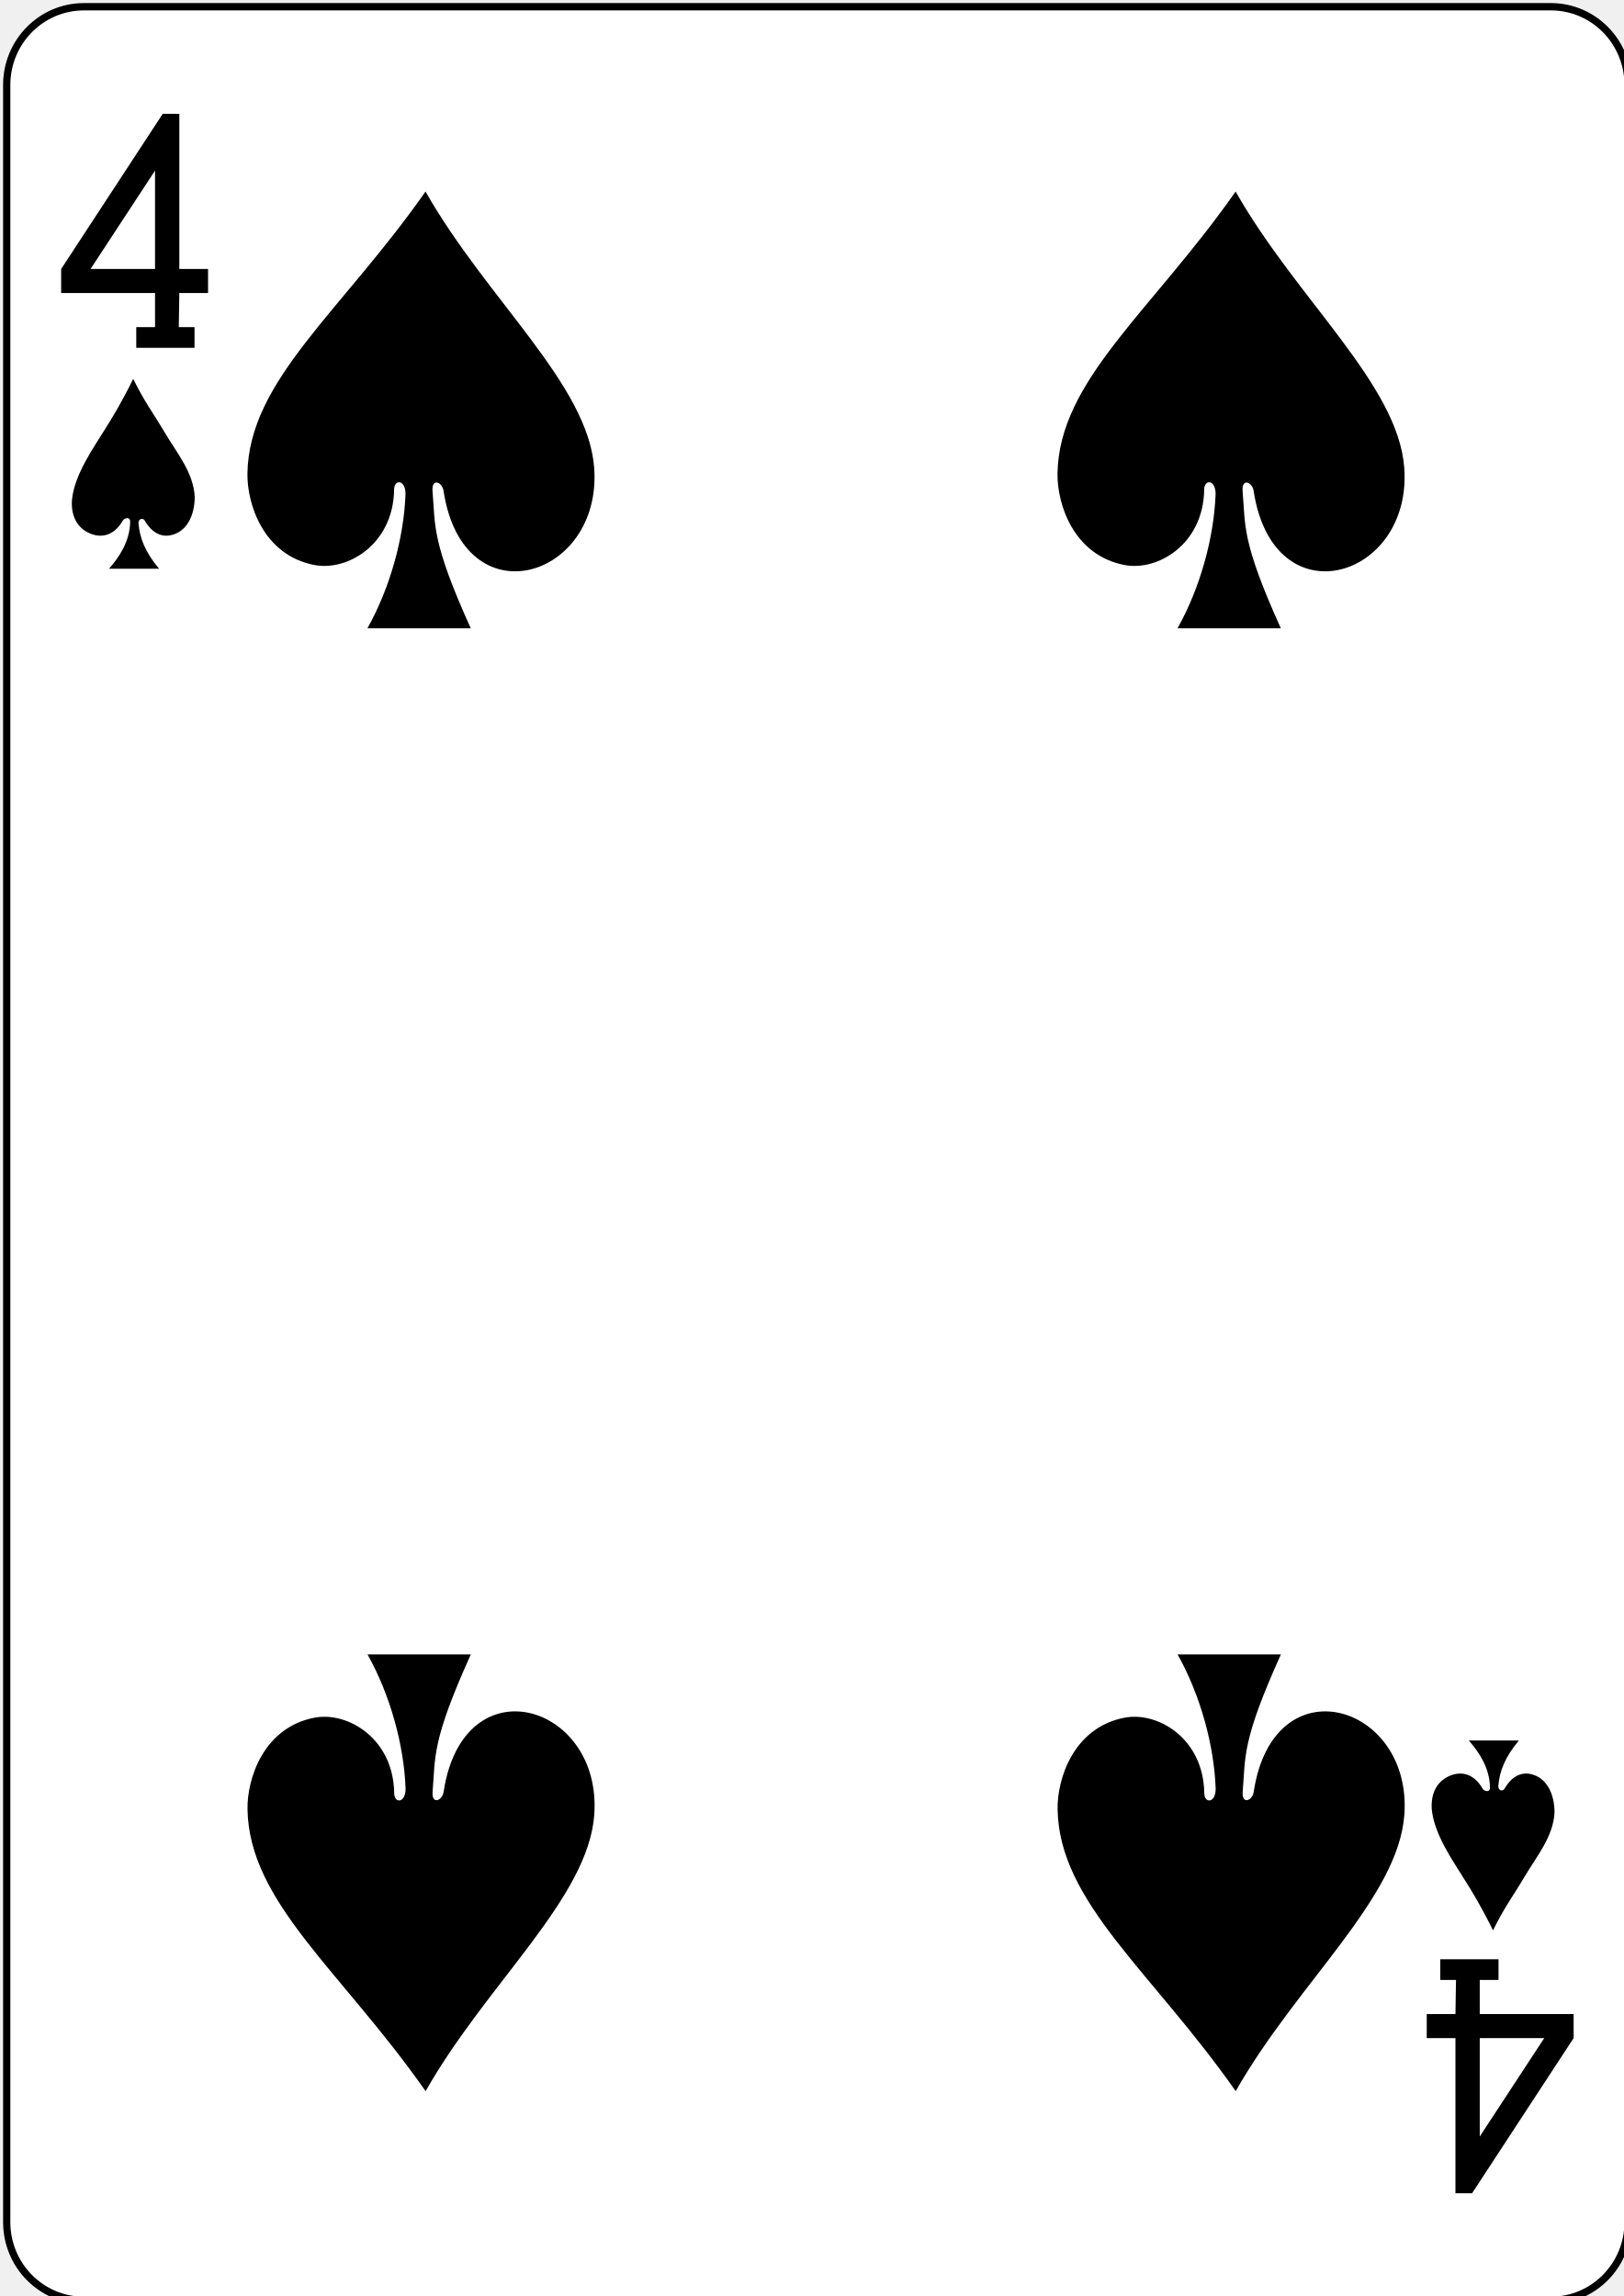
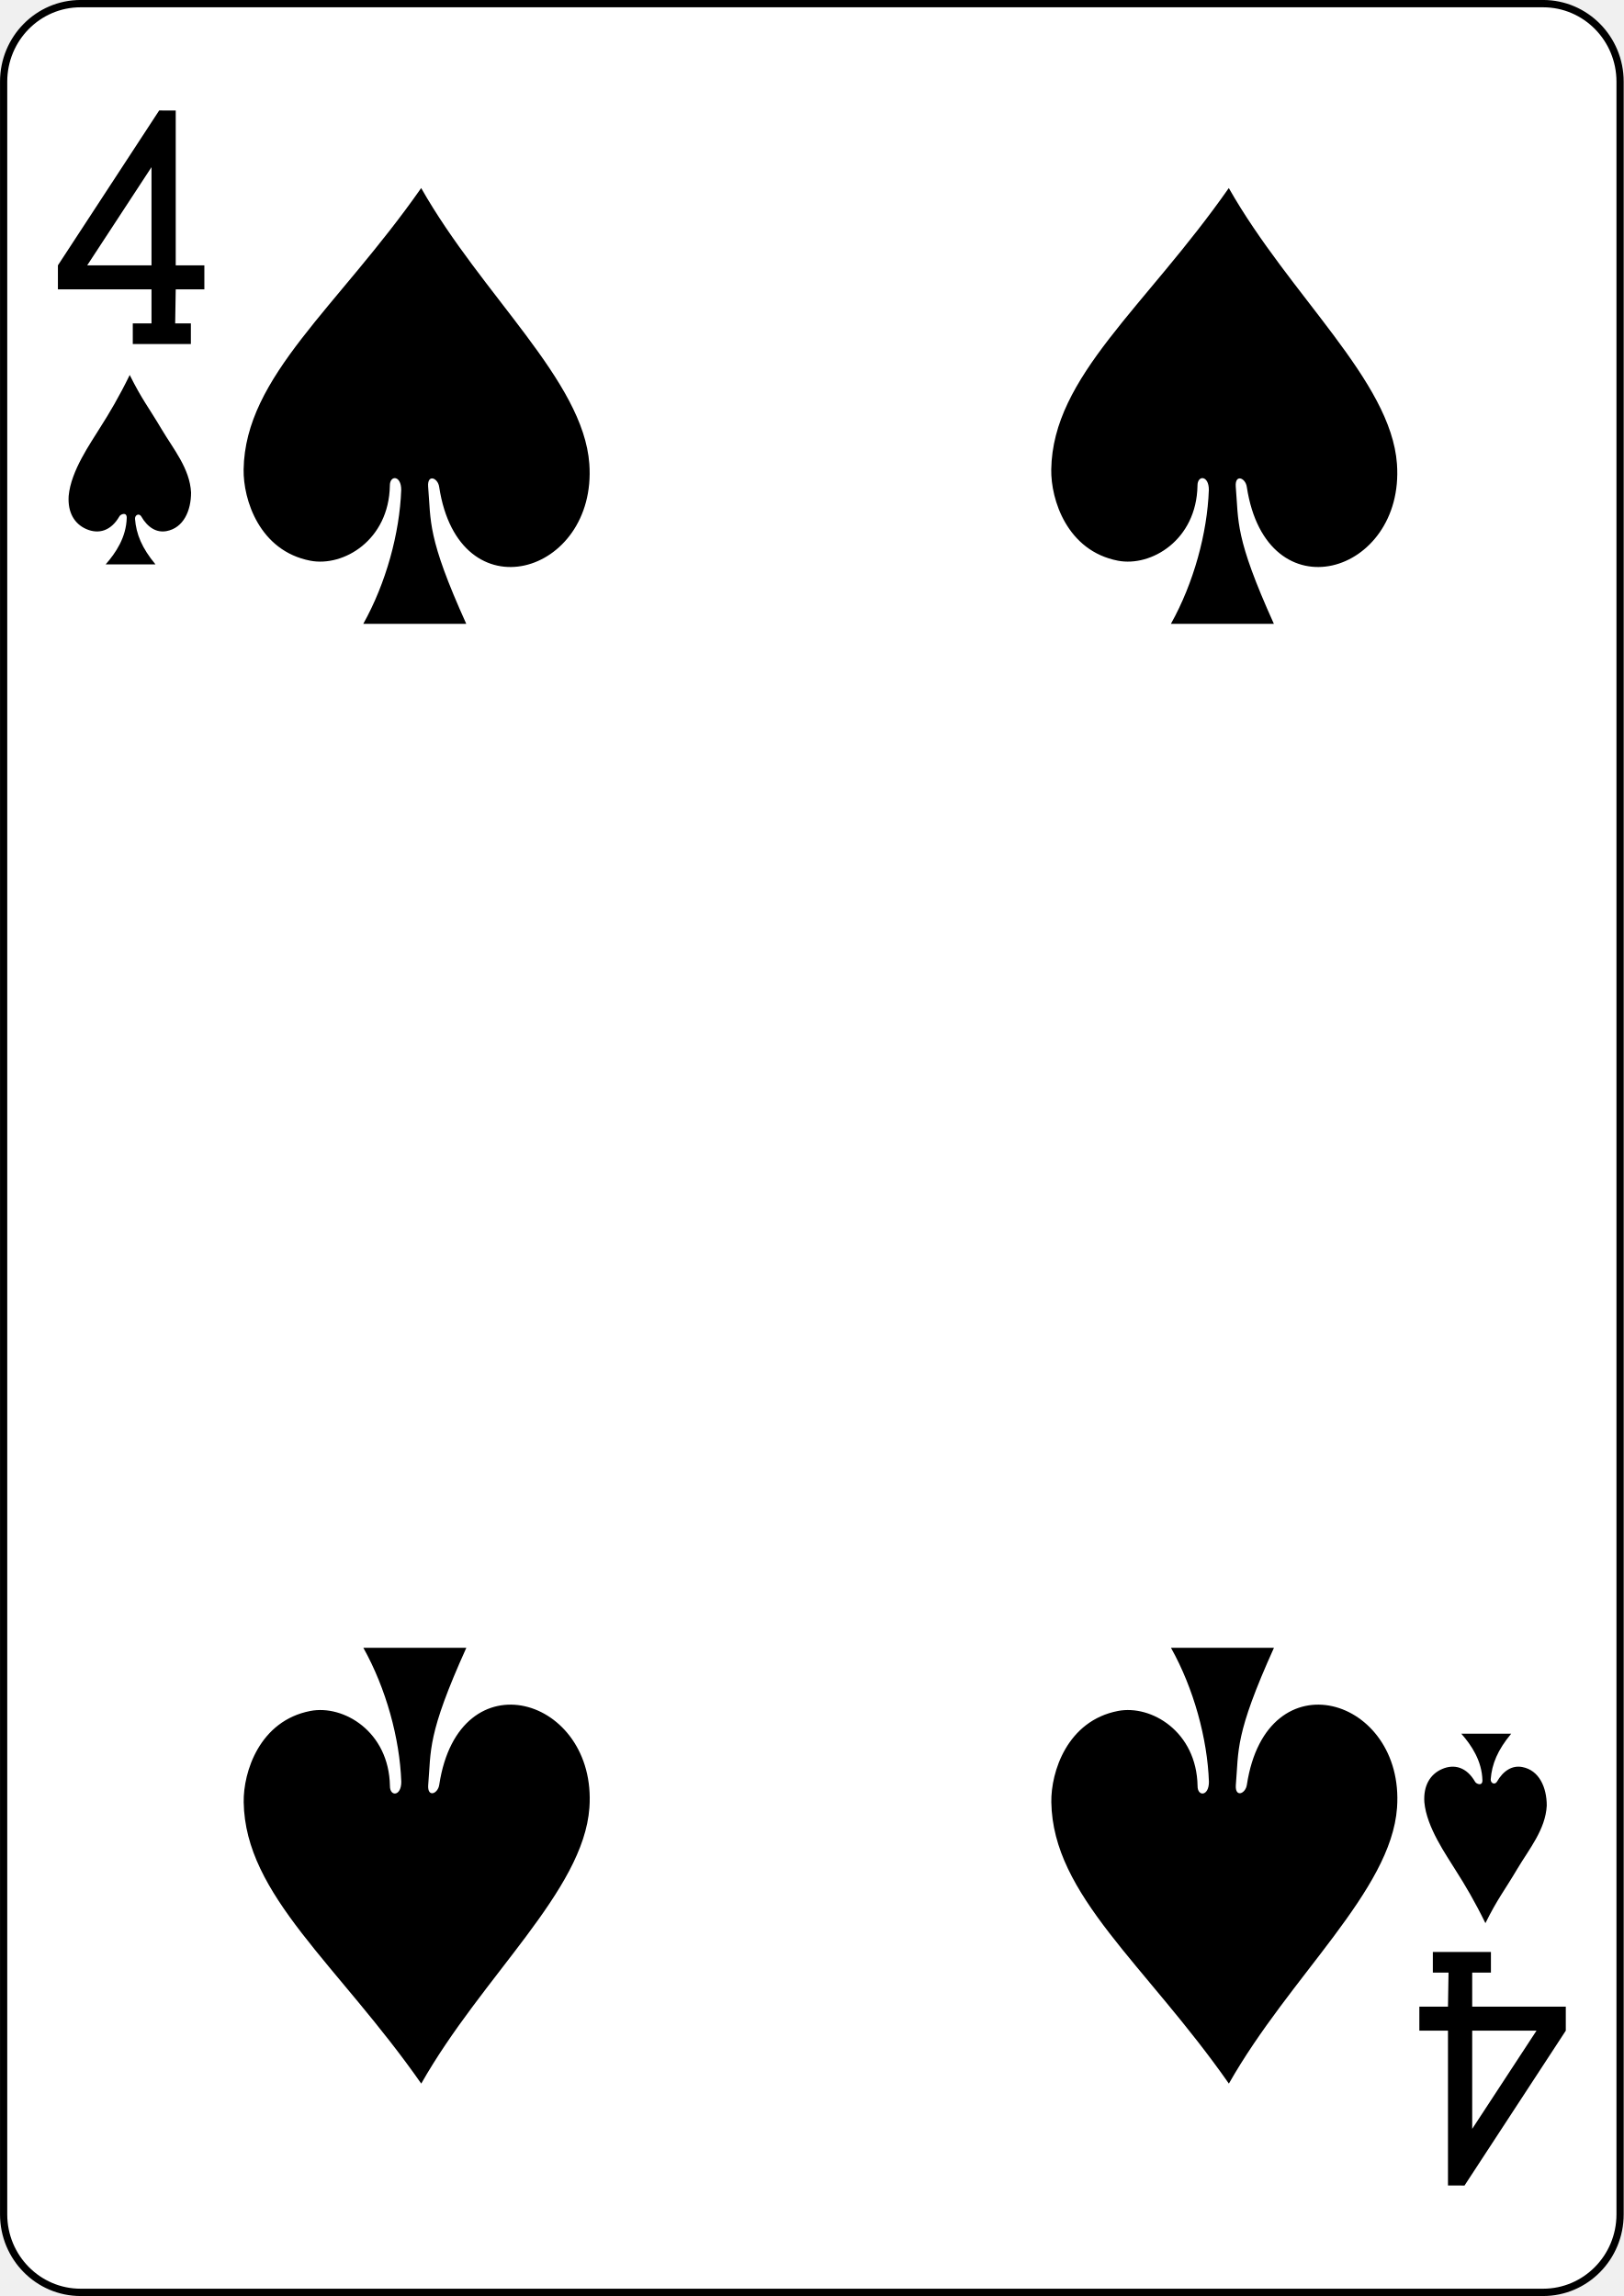
<svg xmlns="http://www.w3.org/2000/svg" width="744.094" height="1052.362" id="svg4423" version="1.1">
  <defs id="defs4425" />
  <g id="layer1">
-     <g transform="matrix(3.32851,0,0,3.371512,-5467.107,-934.6665)" id="g3536" style="display:inline">
+     <g transform="matrix(3.318423,0,0,3.364313,-5451.942,-934.0856)" id="g3536" style="display:inline">
      <g id="g8085" transform="translate(-0.9965656,0)">
        <g id="g8072">
          <g transform="translate(-5059.956,3024.952)" style="display:inline" id="g8902-9">
            <rect y="-2746.811" x="6704.386" height="311.811" width="223.228" id="rect6353-0" style="fill:#ffffff;fill-opacity:1;stroke:#000000;stroke-width:0.997;stroke-miterlimit:4;stroke-opacity:1;stroke-dasharray:none;display:inline" rx="10.63" ry="10.63" />
            <g transform="matrix(0.3010621,0,0,0.3010621,5623.293,-1949.67)" id="g8591-0">
              <path id="path7104-6" d="m 3650.172,-2493.73 0,-9.344 8.586,0 0,-15.399 -42.931,0 0,-10.865 46.453,-70.079 7.591,0.026 0,70.053 13.132,0 0,10.865 -13.132,0 -0.253,15.399 7.197,0 0,9.344 z m 8.586,-80.04 -29.493,44.432 29.493,0 z" style="fill:#000000;fill-opacity:1;display:inline" />
              <path style="fill:#000000;fill-opacity:1;display:inline" d="m 4273.157,-1766.094 0,9.344 -8.586,0 0,15.399 42.931,0 0,10.865 -46.453,70.079 -7.591,-0.026 0,-70.053 -13.132,0 0,-10.865 13.132,0 0.253,-15.399 -7.197,0 0,-9.344 z m -8.586,80.04 29.493,-44.432 -29.493,0 z" id="path7159-1" />
            </g>
          </g>
        </g>
      </g>
      <path id="path3198" d="m 1698.34,344.402 c 0.015,-2.026 -1.587,-2.064 -1.569,-0.586 -0.134,7.429 -6.417,11.086 -10.981,10.219 -7.036,-1.338 -9.282,-8.322 -9.215,-12.435 0.207,-12.696 12.988,-22.058 24.52,-38.335 8.45,14.691 22.397,26.23 23.223,37.586 1.098,15.098 -18.009,20.73 -20.737,3.133 -0.176,-1.243 -1.64,-1.801 -1.526,-0.065 0.414,4.823 -0.175,6.831 5.266,18.719 l -14.222,0 c 3.15,-5.555 5.025,-12.375 5.24,-18.236 z" style="fill:#000000;fill-opacity:1;display:inline" />
      <path id="path3200" d="m 1809.872,344.402 c 0.015,-2.026 -1.587,-2.064 -1.569,-0.586 -0.134,7.429 -6.417,11.086 -10.981,10.219 -7.036,-1.338 -9.282,-8.322 -9.215,-12.435 0.207,-12.696 12.988,-22.058 24.52,-38.335 8.45,14.691 22.397,26.23 23.223,37.586 1.098,15.098 -18.009,20.73 -20.737,3.133 -0.176,-1.243 -1.64,-1.801 -1.526,-0.065 0.414,4.823 -0.175,6.831 5.266,18.719 l -14.222,0 c 3.15,-5.555 5.025,-12.375 5.24,-18.236 z" style="fill:#000000;fill-opacity:1;display:inline" />
      <path id="path3260" d="m 1698.35,520.373 c 0.015,2.026 -1.587,2.064 -1.569,0.586 -0.134,-7.429 -6.417,-11.086 -10.981,-10.219 -7.036,1.338 -9.282,8.322 -9.215,12.435 0.207,12.696 12.988,22.058 24.52,38.335 8.45,-14.691 22.397,-26.23 23.223,-37.586 1.098,-15.098 -18.009,-20.73 -20.737,-3.133 -0.176,1.243 -1.64,1.801 -1.526,0.065 0.414,-4.823 -0.175,-6.831 5.266,-18.719 l -14.222,0 c 3.15,5.555 5.025,12.375 5.24,18.236 z" style="fill:#000000;fill-opacity:1;display:inline" />
      <path id="path3262" d="m 1809.883,520.373 c 0.015,2.026 -1.587,2.064 -1.569,0.586 -0.134,-7.429 -6.417,-11.086 -10.981,-10.219 -7.036,1.338 -9.282,8.322 -9.215,12.435 0.207,12.696 12.988,22.058 24.52,38.335 8.45,-14.691 22.397,-26.23 23.223,-37.586 1.098,-15.098 -18.009,-20.73 -20.737,-3.133 -0.176,1.243 -1.64,1.801 -1.526,0.065 0.414,-4.823 -0.175,-6.831 5.266,-18.719 l -14.222,0 c 3.15,5.555 5.025,12.375 5.24,18.236 z" style="fill:#000000;fill-opacity:1;display:inline" />
      <path id="path3314" d="m 1660.434,348.191 c 0.01,-0.872 -0.895,-0.465 -1.018,-0.19 -1.163,1.986 -2.865,2.448 -4.548,1.732 -1.667,-0.709 -2.604,-2.28 -2.454,-4.522 0.31,-3.438 3.035,-7.2 4.355,-9.326 1.252,-1.93 2.628,-4.222 4.077,-7.154 1.697,3.363 2.559,4.321 4.405,7.391 1.626,2.704 3.893,5.353 4.067,8.622 0,2.485 -1.046,4.832 -3.399,5.259 -1.331,0.242 -2.579,-0.442 -3.504,-2.037 -0.282,-0.407 -0.849,-0.195 -0.839,0.362 0.165,2.093 0.955,3.983 2.829,6.212 l -6.887,0 c 1.41,-1.576 2.849,-3.704 2.915,-6.349 z" style="fill:#000000;fill-opacity:1;display:inline" />
      <path style="fill:#000000;fill-opacity:1;display:inline" d="m 1847.653,520.192 c 0.01,0.872 -0.895,0.465 -1.018,0.19 -1.163,-1.986 -2.865,-2.448 -4.548,-1.732 -1.667,0.709 -2.604,2.28 -2.454,4.522 0.31,3.438 3.035,7.2 4.355,9.326 1.252,1.93 2.628,4.222 4.077,7.154 1.697,-3.363 2.559,-4.321 4.405,-7.392 1.626,-2.704 3.893,-5.353 4.067,-8.622 0,-2.485 -1.046,-4.832 -3.399,-5.259 -1.331,-0.242 -2.579,0.442 -3.504,2.037 -0.282,0.407 -0.849,0.195 -0.839,-0.362 0.165,-2.093 0.955,-3.983 2.829,-6.212 l -6.887,0 c 1.41,1.576 2.849,3.704 2.915,6.349 z" id="path3336" />
    </g>
  </g>
</svg>
